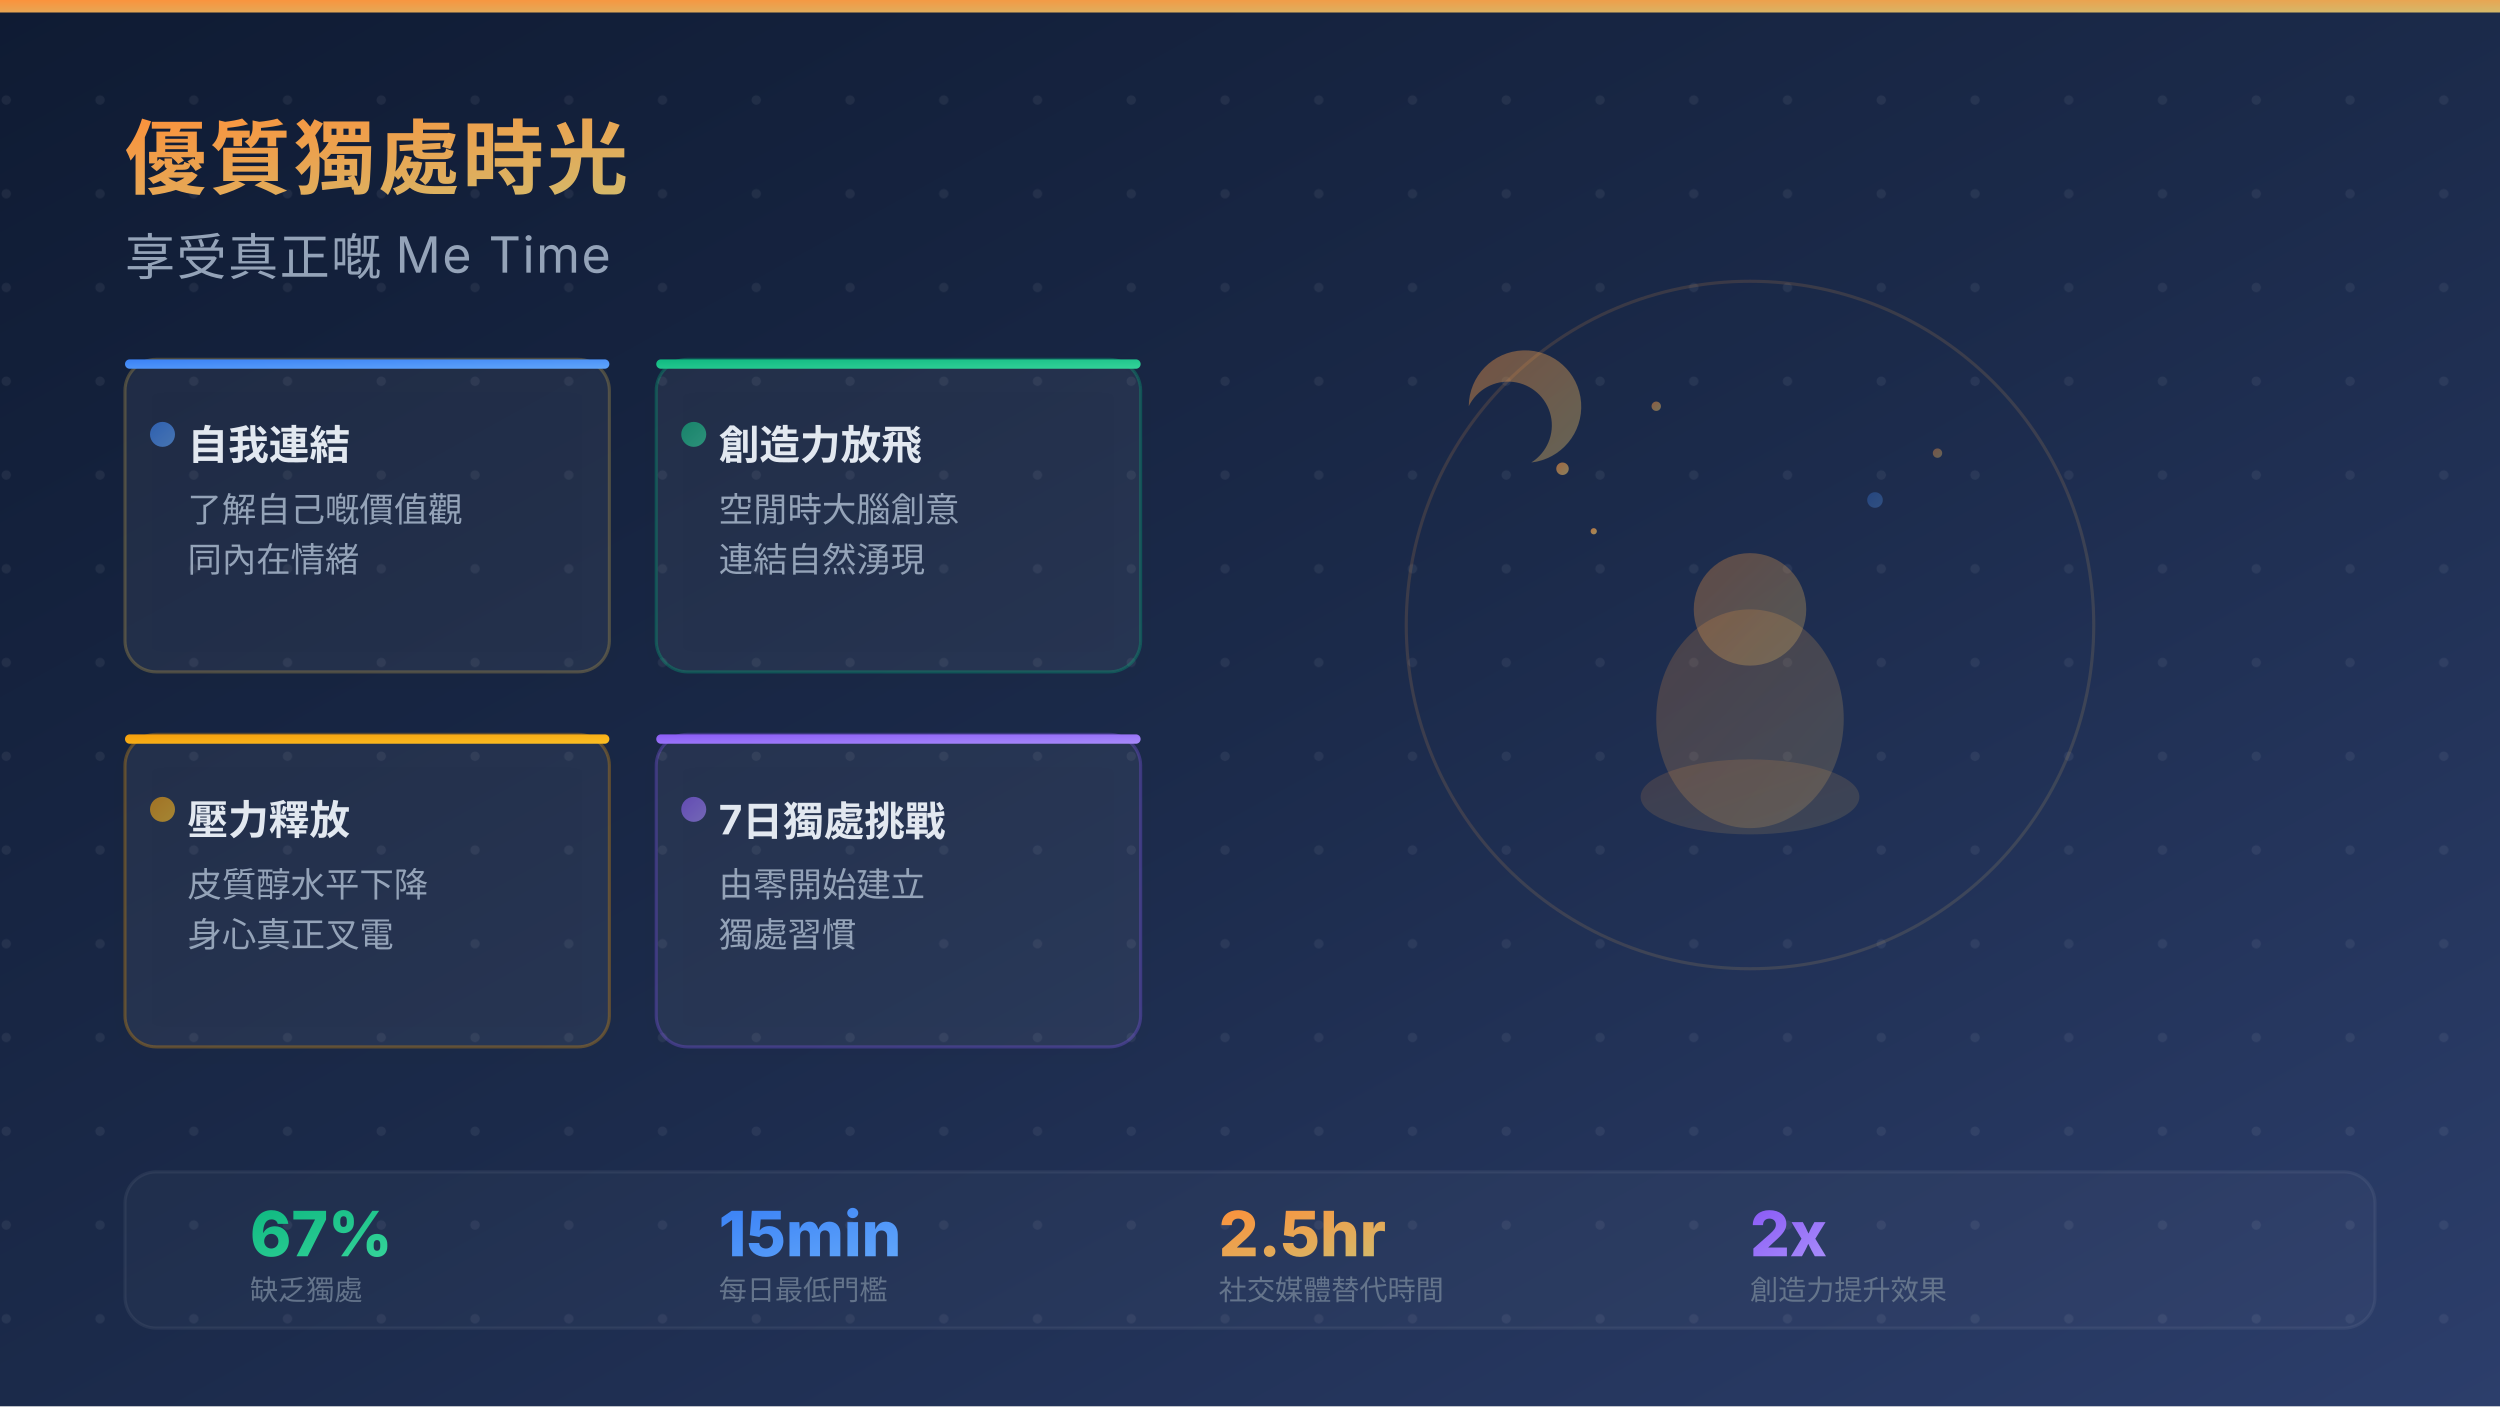
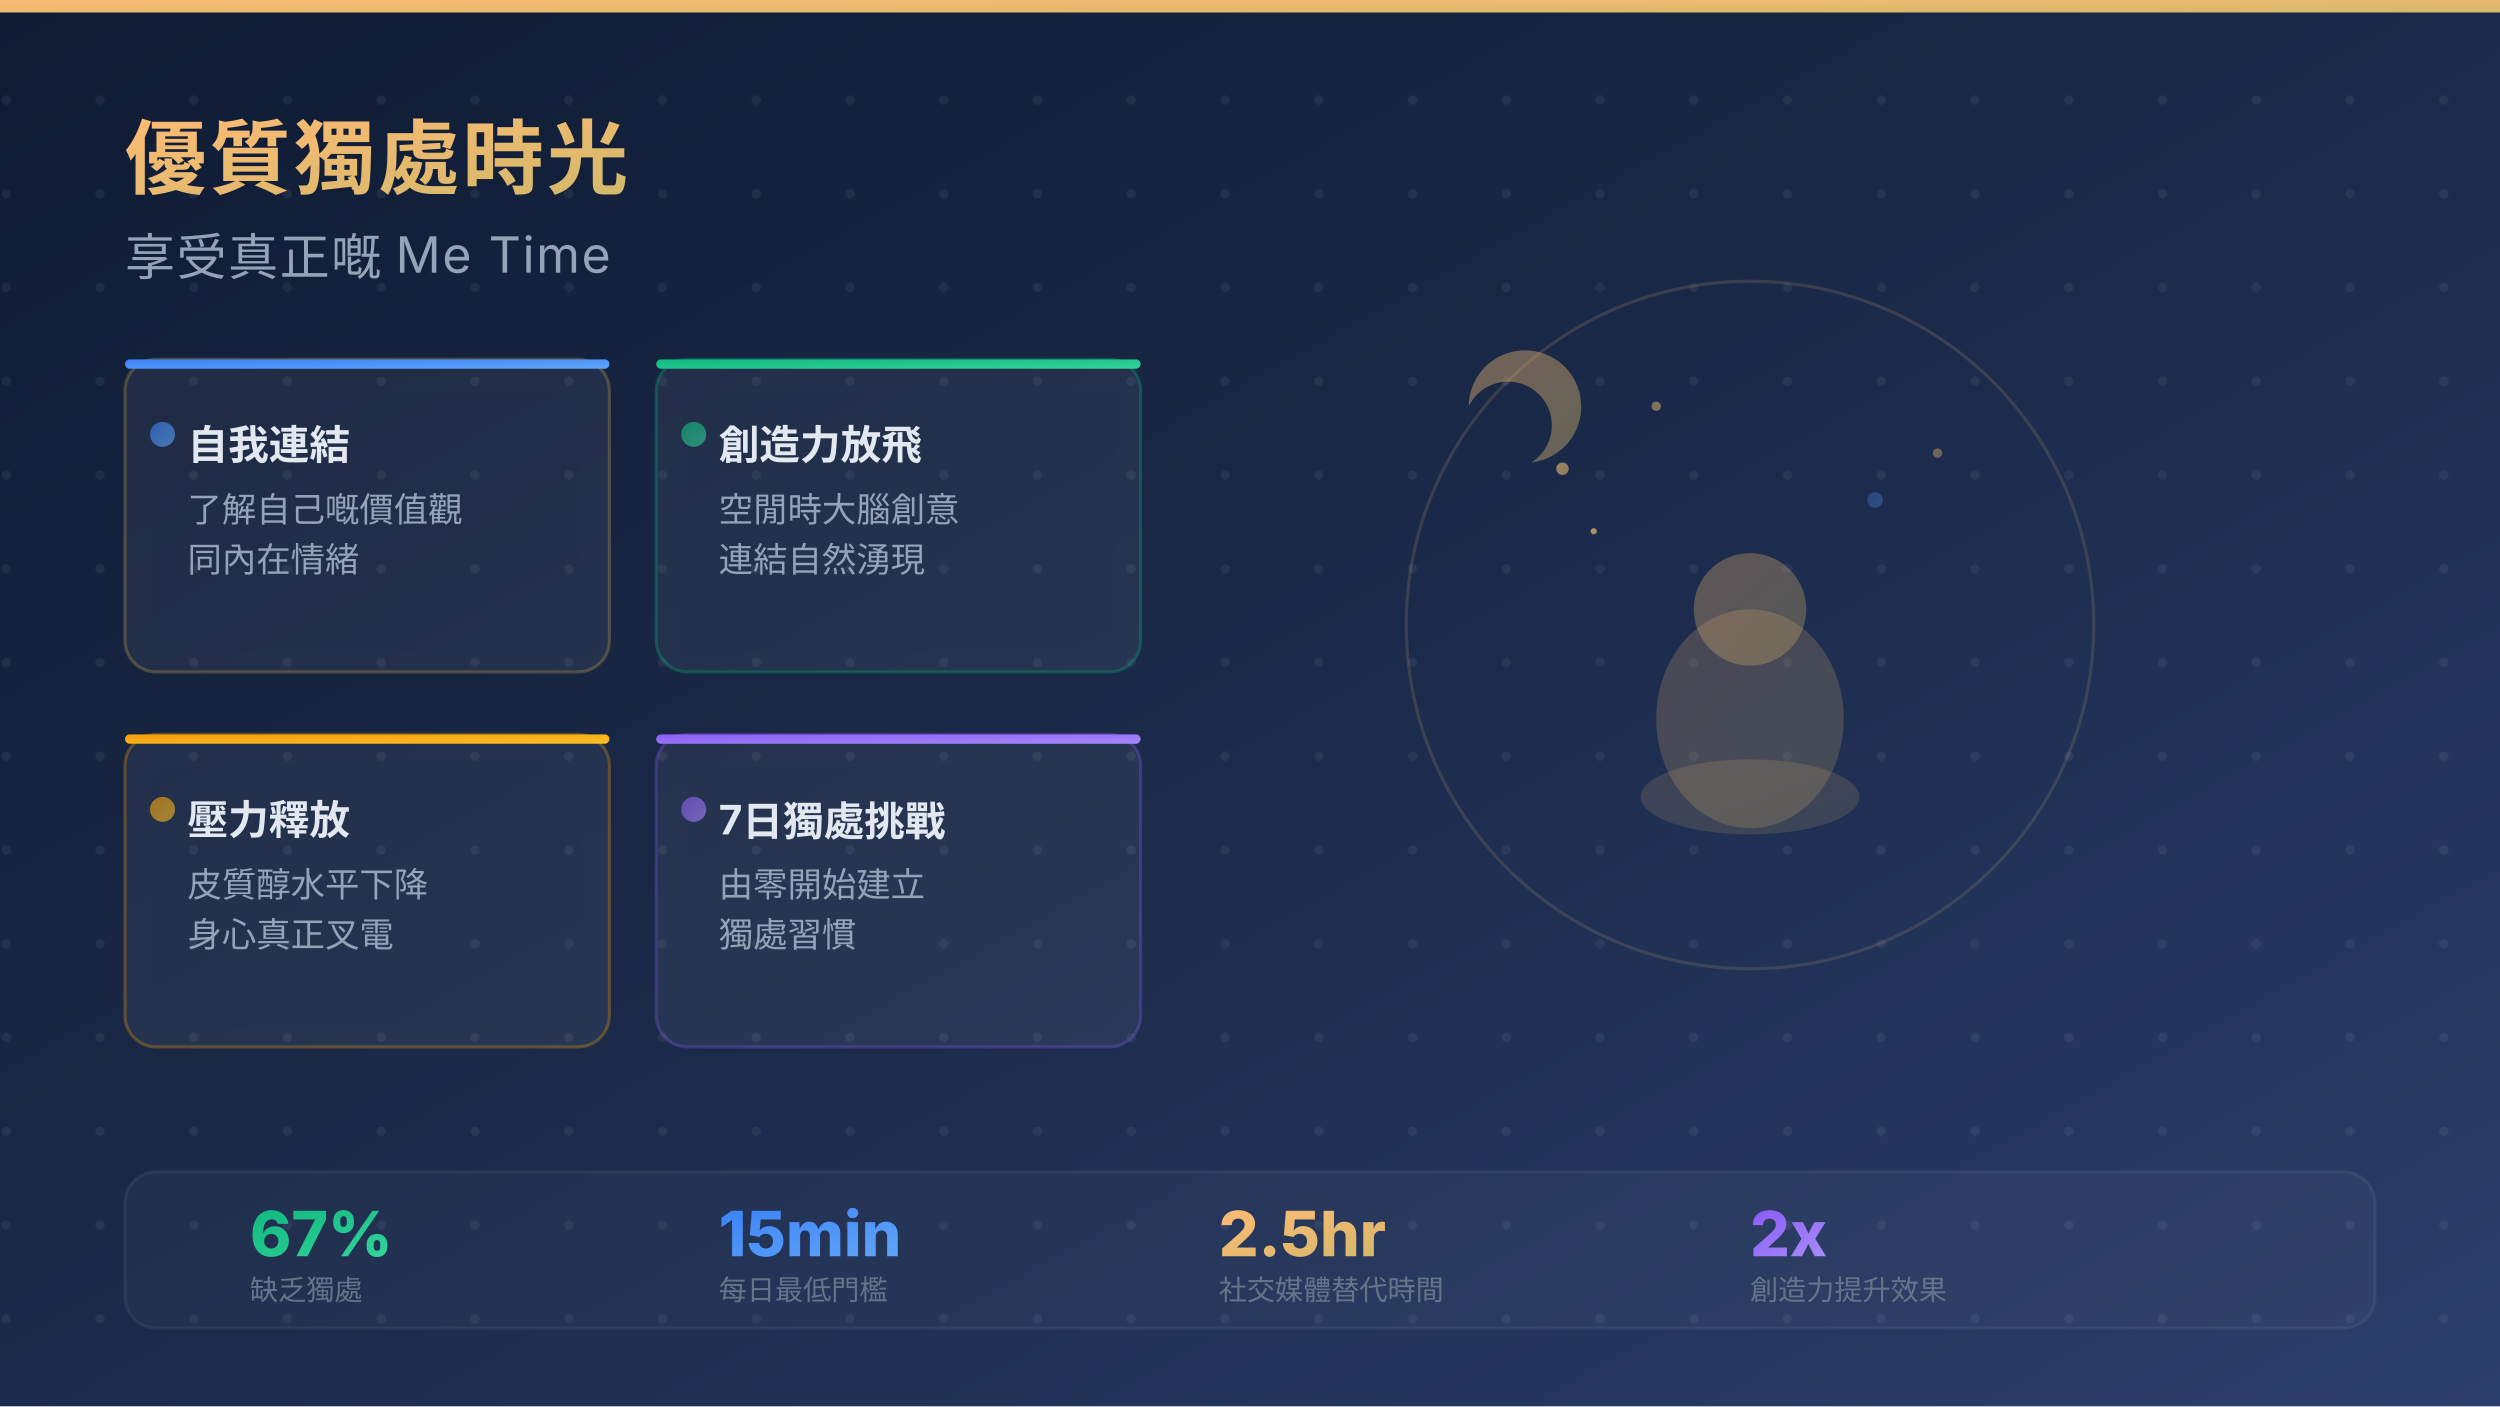
<svg xmlns="http://www.w3.org/2000/svg" viewBox="0 0 800 450" width="800" height="450">
  <defs>
    <linearGradient id="bg" x1="0%" y1="0%" x2="100%" y2="100%">
      <stop offset="0%" style="stop-color:#0F1B33" />
      <stop offset="50%" style="stop-color:#1B2A4A" />
      <stop offset="100%" style="stop-color:#2C3E6B" />
    </linearGradient>
    <linearGradient id="gold" x1="0%" y1="0%" x2="100%" y2="100%">
-       <stop offset="0%" style="stop-color:#FB923C" />
+       <stop offset="0%" style="stop-color:#FDBA74" />
      <stop offset="100%" style="stop-color:#D4B96A" />
    </linearGradient>
    <linearGradient id="accent" x1="0%" y1="0%" x2="100%" y2="100%">
      <stop offset="0%" style="stop-color:#3B82F6" />
      <stop offset="100%" style="stop-color:#60A5FA" />
    </linearGradient>
    <linearGradient id="green" x1="0%" y1="0%" x2="100%" y2="100%">
      <stop offset="0%" style="stop-color:#10B981" />
      <stop offset="100%" style="stop-color:#34D399" />
    </linearGradient>
    <linearGradient id="orange" x1="0%" y1="0%" x2="100%" y2="100%">
      <stop offset="0%" style="stop-color:#F59E0B" />
      <stop offset="100%" style="stop-color:#FBBF24" />
    </linearGradient>
    <linearGradient id="purple" x1="0%" y1="0%" x2="100%" y2="100%">
      <stop offset="0%" style="stop-color:#8B5CF6" />
      <stop offset="100%" style="stop-color:#A78BFA" />
    </linearGradient>
    <filter id="shadow">
      <feDropShadow dx="0" dy="2" stdDeviation="4" flood-opacity="0.2" />
    </filter>
  </defs>
  <rect width="800" height="450" fill="url(#bg)" />
  <g opacity="0.06">
    <pattern id="dotGrid" x="0" y="0" width="30" height="30" patternUnits="userSpaceOnUse">
      <circle cx="2" cy="2" r="1.5" fill="white" />
    </pattern>
    <rect width="800" height="450" fill="url(#dotGrid)" />
  </g>
  <rect x="0" y="0" width="800" height="4" fill="url(#gold)" />
  <text x="40" y="60" font-family="system-ui, -apple-system, sans-serif" font-size="26" font-weight="800" fill="url(#gold)" letter-spacing="1">
    優質獨處時光
  </text>
  <text x="40" y="88" font-family="system-ui, -apple-system, sans-serif" font-size="16" fill="#94A3B8" letter-spacing="0.5">
    享受真正嘅 Me Time
  </text>
  <circle cx="560" cy="200" r="110" fill="none" stroke="url(#gold)" stroke-width="1" opacity="0.15" />
  <ellipse cx="560" cy="230" rx="30" ry="35" fill="url(#gold)" opacity="0.2" />
  <circle cx="560" cy="195" r="18" fill="url(#gold)" opacity="0.3" />
  <ellipse cx="560" cy="255" rx="35" ry="12" fill="url(#gold)" opacity="0.15" />
  <circle cx="500" cy="150" r="2" fill="url(#gold)" opacity="0.6" />
  <circle cx="620" cy="145" r="1.5" fill="url(#gold)" opacity="0.4" />
  <circle cx="530" cy="130" r="1.5" fill="url(#gold)" opacity="0.5" />
  <circle cx="600" cy="160" r="2.5" fill="url(#accent)" opacity="0.3" />
  <circle cx="510" cy="170" r="1" fill="url(#gold)" opacity="0.7" />
  <path d="M 470 130 A 18 18 0 1 1 490 148 A 14 14 0 1 0 470 130" fill="url(#gold)" opacity="0.4" />
  <rect x="40" y="115" width="155" height="100" rx="10" fill="rgba(255,255,255,0.05)" stroke="rgba(201,168,76,0.3)" stroke-width="1" filter="url(#shadow)" />
  <rect x="40" y="115" width="155" height="3" rx="1.5" fill="url(#accent)" />
  <text x="60" y="147" font-family="system-ui, -apple-system, sans-serif" font-size="13" font-weight="700" fill="#E2E8F0">自我連結</text>
  <text x="60" y="167" font-family="system-ui, -apple-system, sans-serif" font-size="11" fill="#94A3B8">了解自己嘅價值觀</text>
  <text x="60" y="183" font-family="system-ui, -apple-system, sans-serif" font-size="11" fill="#94A3B8">同內在情緒</text>
  <circle cx="52" cy="139" r="4" fill="url(#accent)" opacity="0.6" />
  <rect x="210" y="115" width="155" height="100" rx="10" fill="rgba(255,255,255,0.05)" stroke="rgba(16,185,129,0.3)" stroke-width="1" filter="url(#shadow)" />
  <rect x="210" y="115" width="155" height="3" rx="1.5" fill="url(#green)" />
  <text x="230" y="147" font-family="system-ui, -apple-system, sans-serif" font-size="13" font-weight="700" fill="#E2E8F0">創造力放飛</text>
  <text x="230" y="167" font-family="system-ui, -apple-system, sans-serif" font-size="11" fill="#94A3B8">空閒時大腦創意</text>
  <text x="230" y="183" font-family="system-ui, -apple-system, sans-serif" font-size="11" fill="#94A3B8">連結自然湧現</text>
  <circle cx="222" cy="139" r="4" fill="url(#green)" opacity="0.6" />
  <rect x="40" y="235" width="155" height="100" rx="10" fill="rgba(255,255,255,0.05)" stroke="rgba(245,158,11,0.3)" stroke-width="1" filter="url(#shadow)" />
  <rect x="40" y="235" width="155" height="3" rx="1.5" fill="url(#orange)" />
  <text x="60" y="267" font-family="system-ui, -apple-system, sans-serif" font-size="13" font-weight="700" fill="#E2E8F0">壓力釋放</text>
  <text x="60" y="287" font-family="system-ui, -apple-system, sans-serif" font-size="11" fill="#94A3B8">皮質醇水平下降</text>
  <text x="60" y="303" font-family="system-ui, -apple-system, sans-serif" font-size="11" fill="#94A3B8">身心真正叉電</text>
  <circle cx="52" cy="259" r="4" fill="url(#orange)" opacity="0.6" />
  <rect x="210" y="235" width="155" height="100" rx="10" fill="rgba(255,255,255,0.05)" stroke="rgba(139,92,246,0.3)" stroke-width="1" filter="url(#shadow)" />
  <rect x="210" y="235" width="155" height="3" rx="1.5" fill="url(#purple)" />
  <text x="230" y="267" font-family="system-ui, -apple-system, sans-serif" font-size="13" font-weight="700" fill="#E2E8F0">7日獨處挑戰</text>
  <text x="230" y="287" font-family="system-ui, -apple-system, sans-serif" font-size="11" fill="#94A3B8">由零開始建立</text>
  <text x="230" y="303" font-family="system-ui, -apple-system, sans-serif" font-size="11" fill="#94A3B8">獨處習慣</text>
  <circle cx="222" cy="259" r="4" fill="url(#purple)" opacity="0.6" />
  <rect x="40" y="375" width="720" height="50" rx="10" fill="rgba(255,255,255,0.03)" stroke="rgba(255,255,255,0.06)" stroke-width="1" />
  <text x="80" y="402" font-family="system-ui, -apple-system, sans-serif" font-size="20" font-weight="800" fill="url(#green)">67%</text>
  <text x="80" y="416" font-family="system-ui, -apple-system, sans-serif" font-size="9" fill="#64748B">缺乏獨處</text>
  <text x="230" y="402" font-family="system-ui, -apple-system, sans-serif" font-size="20" font-weight="800" fill="url(#accent)">15min</text>
  <text x="230" y="416" font-family="system-ui, -apple-system, sans-serif" font-size="9" fill="#64748B">每日最低門檻</text>
  <text x="390" y="402" font-family="system-ui, -apple-system, sans-serif" font-size="20" font-weight="800" fill="url(#gold)">2.5hr</text>
  <text x="390" y="416" font-family="system-ui, -apple-system, sans-serif" font-size="9" fill="#64748B">社交媒體替代時間</text>
  <text x="560" y="402" font-family="system-ui, -apple-system, sans-serif" font-size="20" font-weight="800" fill="url(#purple)">2x</text>
  <text x="560" y="416" font-family="system-ui, -apple-system, sans-serif" font-size="9" fill="#64748B">創造力提升效果</text>
</svg>
